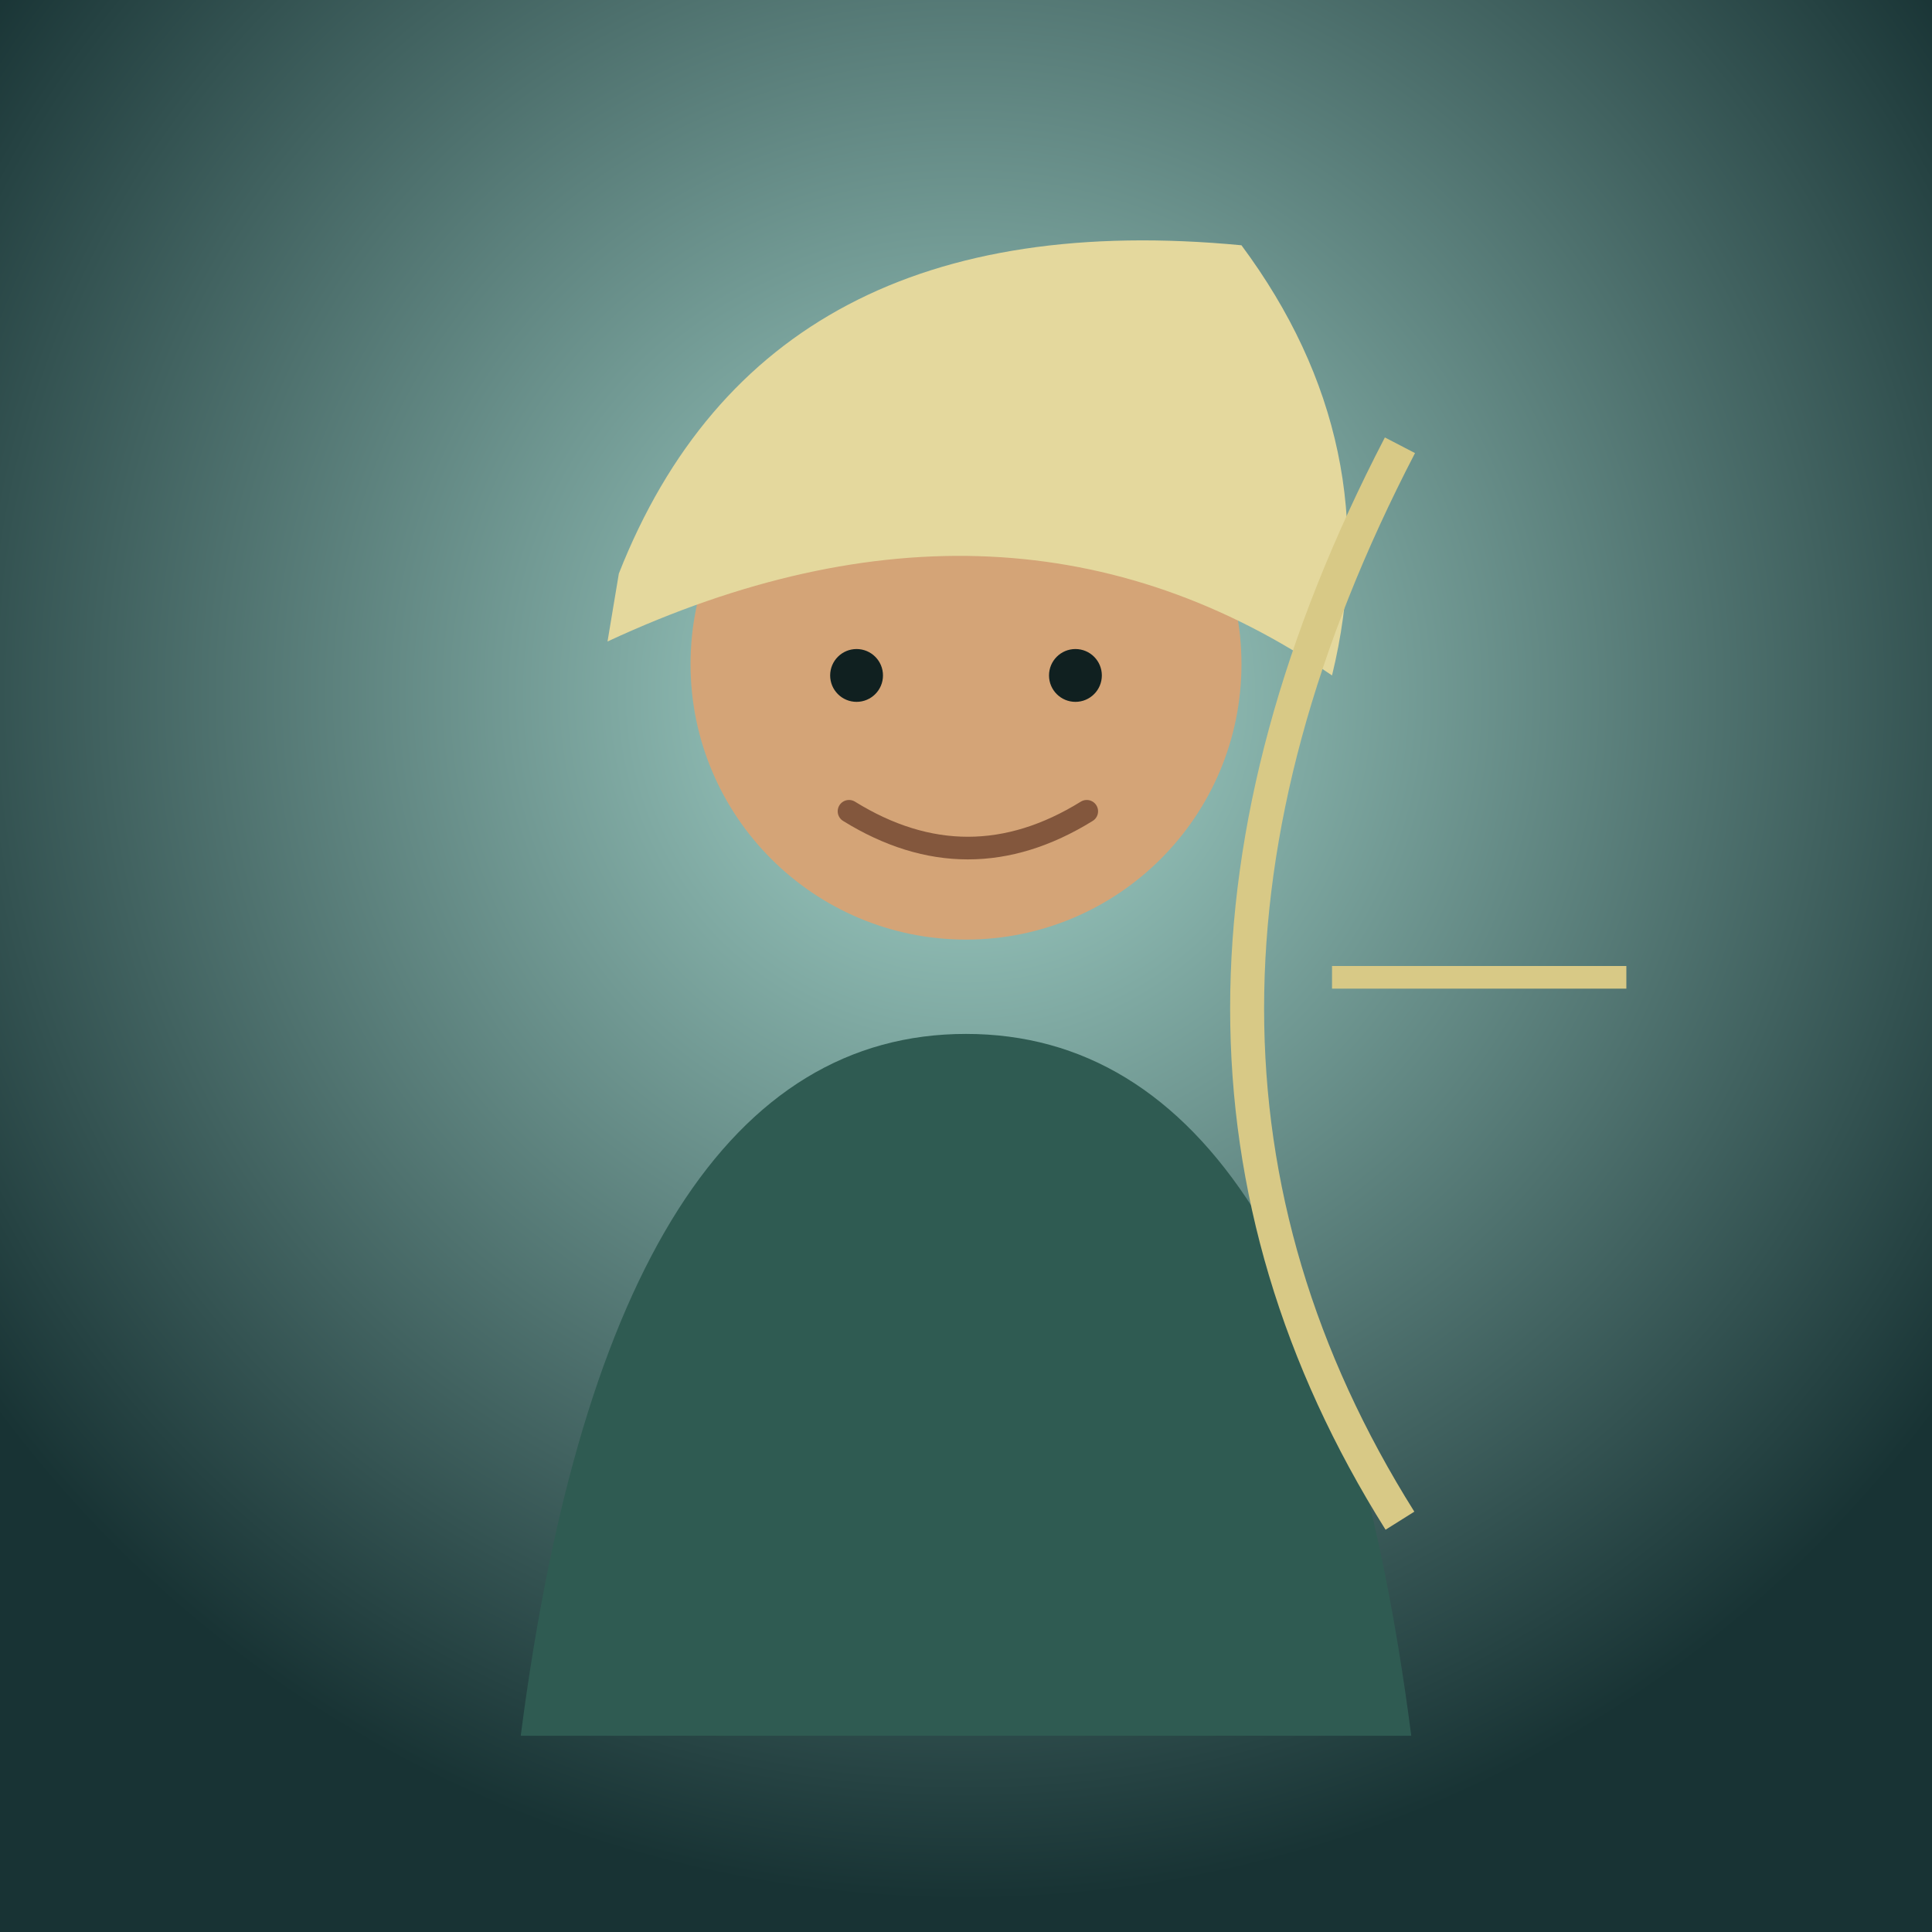
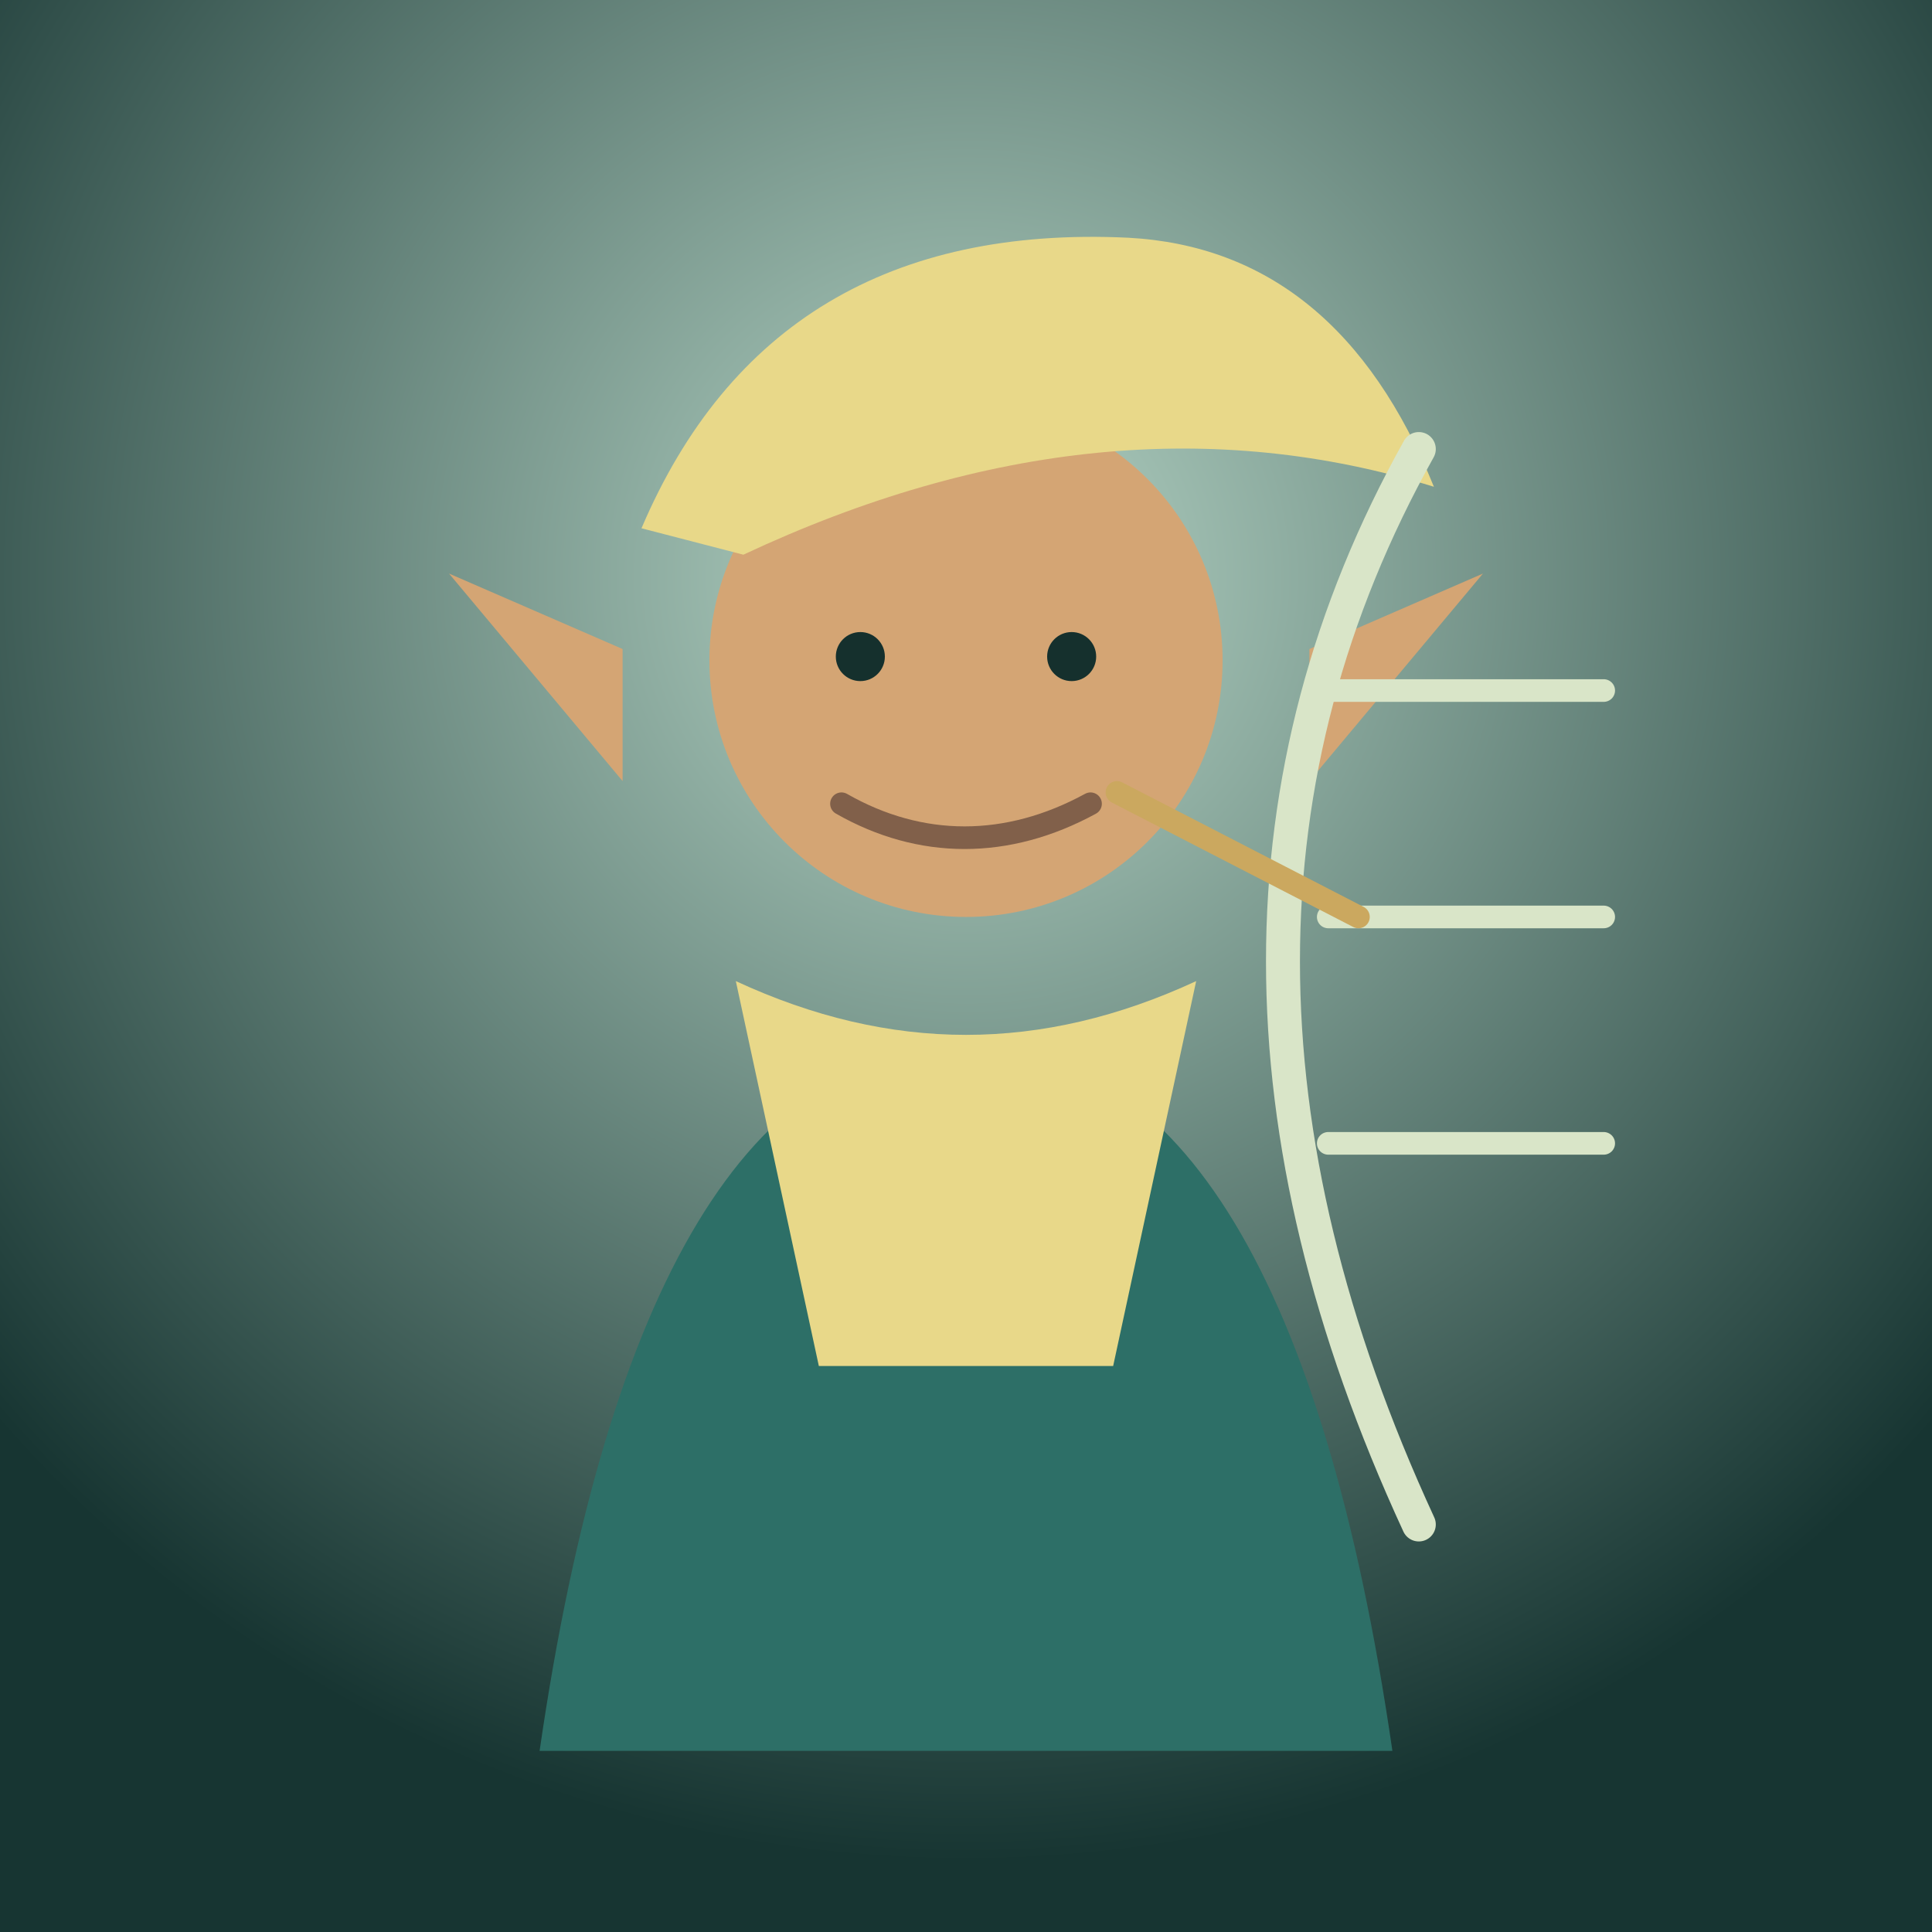
<svg xmlns="http://www.w3.org/2000/svg" viewBox="0 0 1024 1024" role="img" aria-label="Original elven archer portrait">
  <defs>
-     <radialGradient id="bg" cx="50%" cy="36%" r="62%">
-       <stop stop-color="#a8d8ce" />
-       <stop offset="1" stop-color="#183334" />
+     <radialGradient id="bg" cx="50%" cy="30%" r="66%">
+       <stop stop-color="#b7d6c7" />
+       <stop offset="1" stop-color="#173532" />
    </radialGradient>
  </defs>
  <rect width="1024" height="1024" fill="url(#bg)" />
-   <path d="M276 920c32-248 112-372 236-372s204 124 236 372Z" fill="#2f5b52" />
-   <circle cx="512" cy="352" r="146" fill="#d4a477" />
-   <path d="M328 304c52-132 162-190 330-174 52 70 68 146 48 228-114-78-242-84-384-18Z" fill="#e4d89d" />
-   <circle cx="454" cy="358" r="14" fill="#102020" />
-   <circle cx="570" cy="358" r="14" fill="#102020" />
-   <path d="M450 430c42 26 84 26 126 0" stroke="#83573d" stroke-width="12" fill="none" stroke-linecap="round" />
-   <path d="M742 236c-108 208-108 398 0 570" stroke="#d8c986" stroke-width="18" fill="none" />
-   <path d="M706 518h156" stroke="#d8c986" stroke-width="12" />
+   <path d="M286 928c36-248 112-374 226-374s190 126 226 374Z" fill="#2d6f67" />
+   <circle cx="512" cy="350" r="136" fill="#d4a574" />
+   <path d="M340 280c46-108 132-160 258-154 74 4 128 48 162 132-116-36-238-24-366 36Z" fill="#e8d889" />
+   <path d="M330 344 238 304l92 110m364-70 92-40-92 110" fill="#d4a574" />
+   <path d="M390 520c82 38 162 38 244 0l-44 204H434Z" fill="#e8d889" />
+   <circle cx="456" cy="348" r="13" fill="#15302d" />
+   <circle cx="568" cy="348" r="13" fill="#15302d" />
+   <path d="M446 426c42 24 88 24 132 0" stroke="#81604a" stroke-width="12" fill="none" stroke-linecap="round" />
+   <path d="M752 238c-96 172-96 362 0 570" stroke="#d9e5c8" stroke-width="18" fill="none" stroke-linecap="round" />
+   <path d="M704 366h146M704 486h146M704 606h146" stroke="#d9e5c8" stroke-width="12" stroke-linecap="round" />
+   <path d="M720 486 592 420" stroke="#cba85f" stroke-width="12" stroke-linecap="round" />
</svg>
